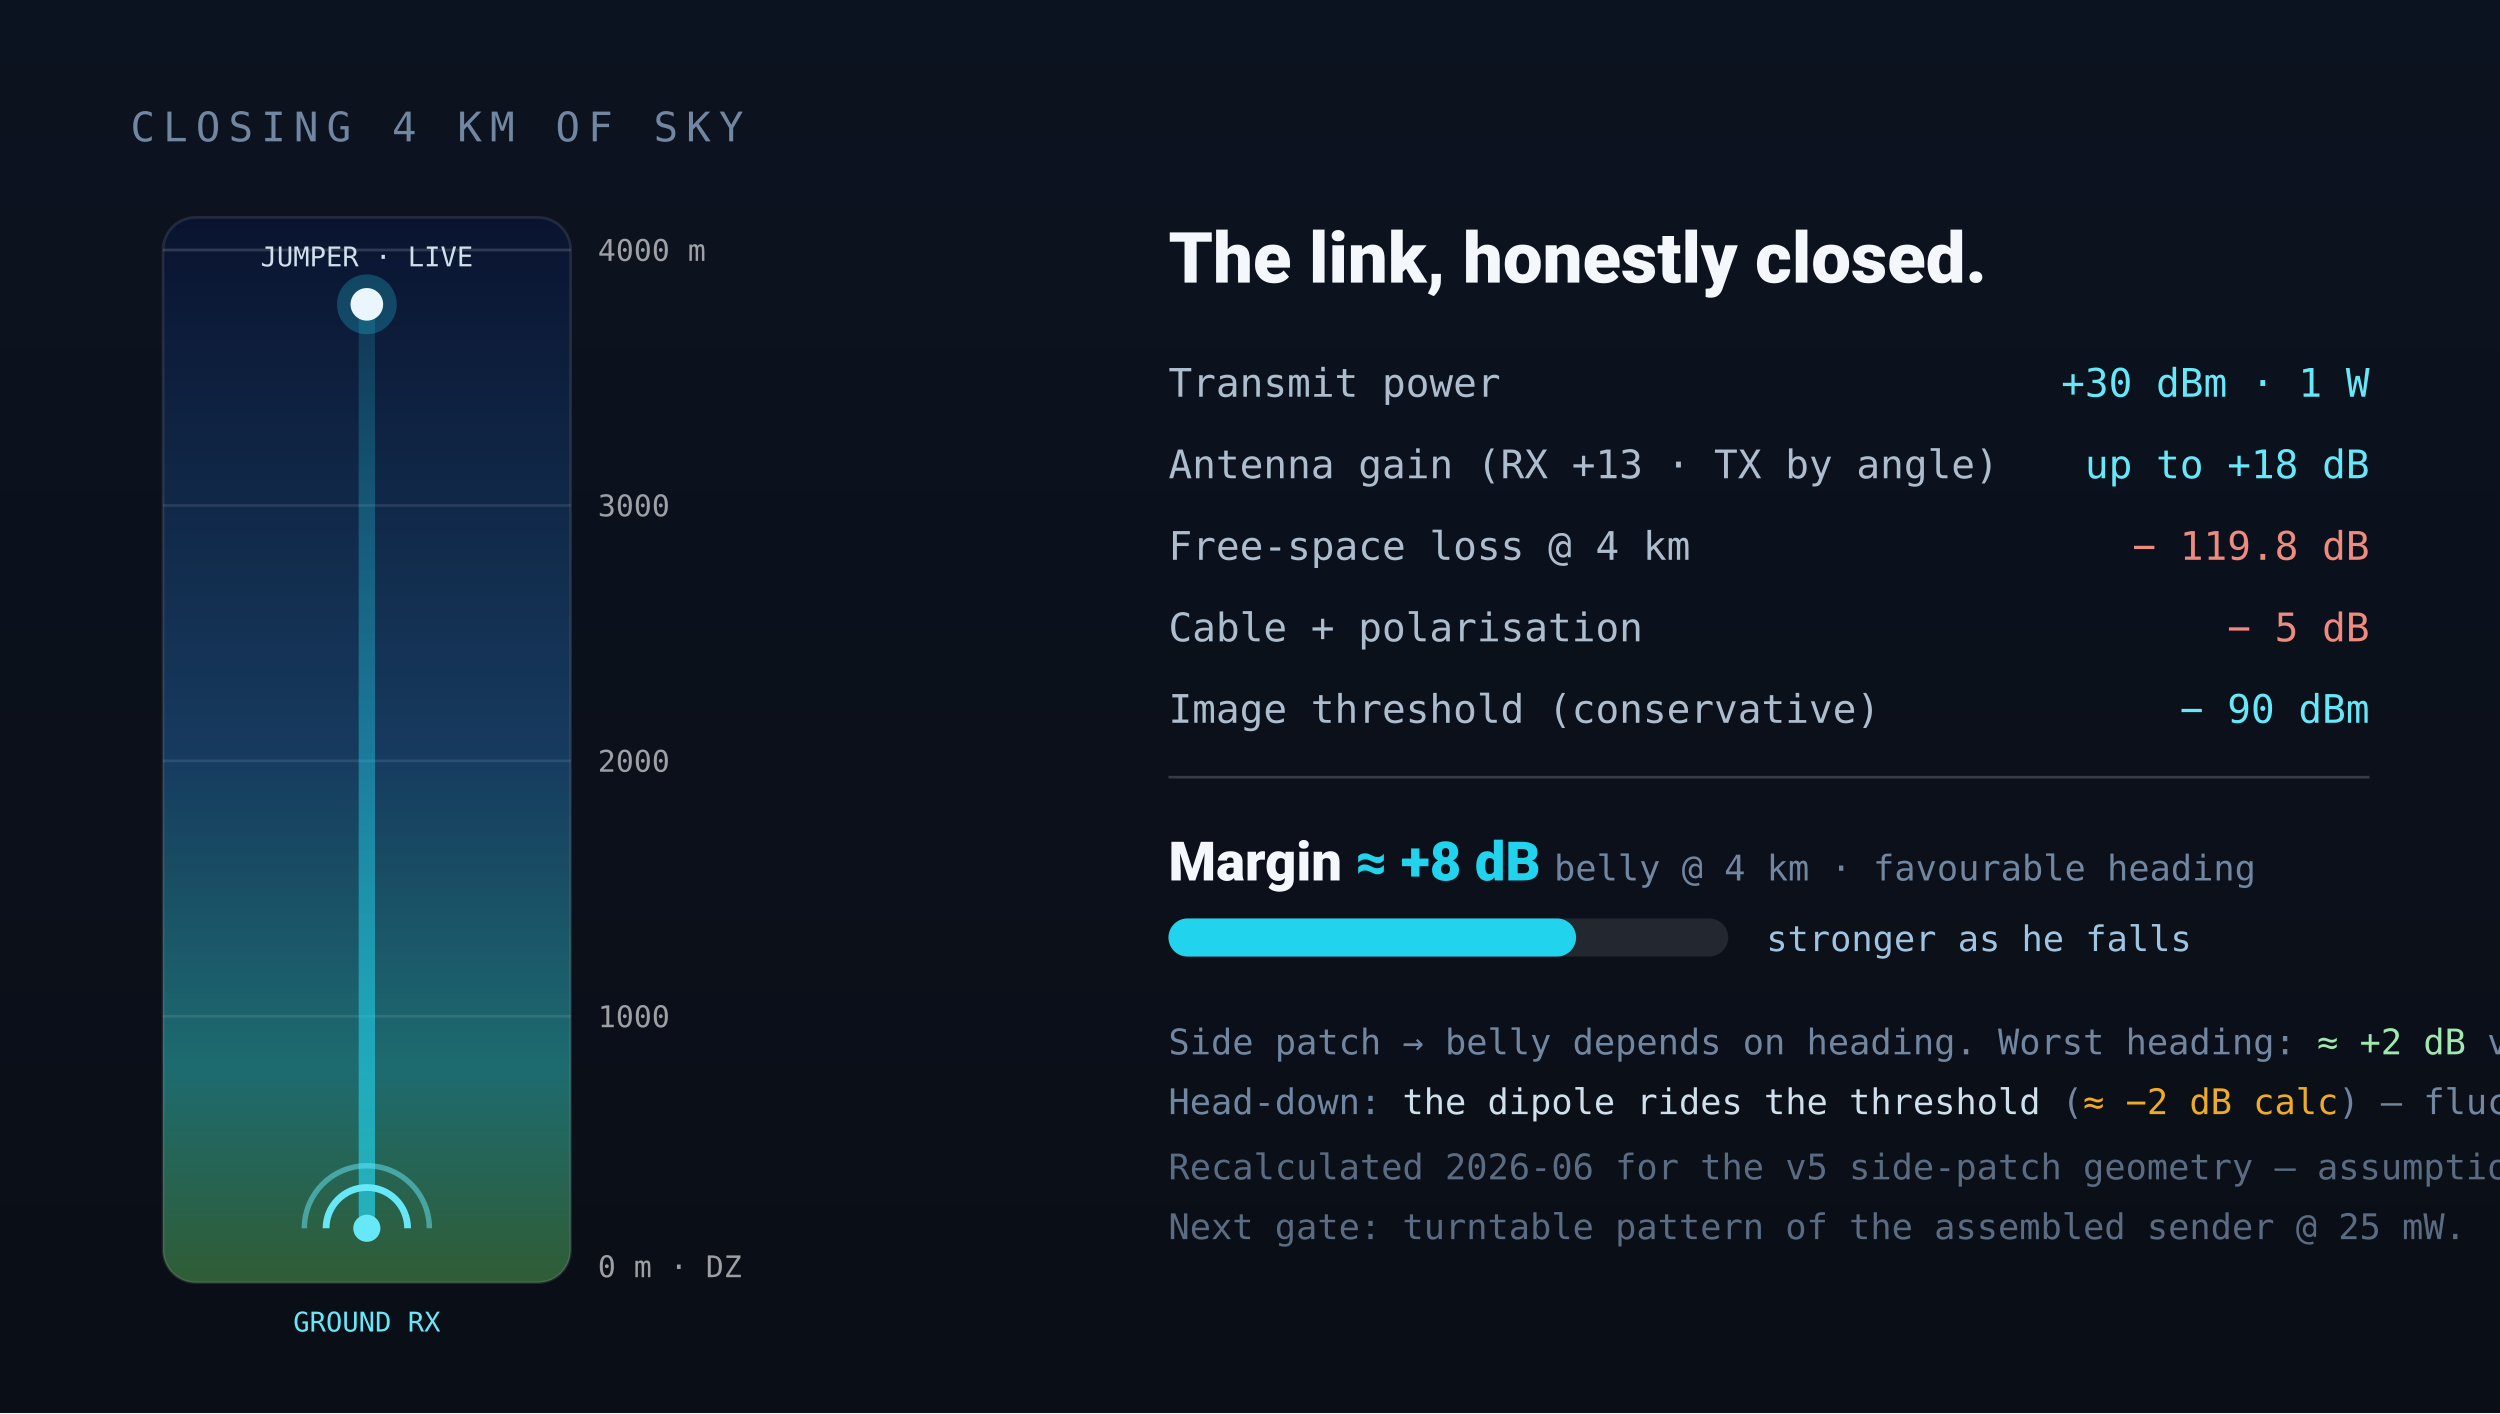
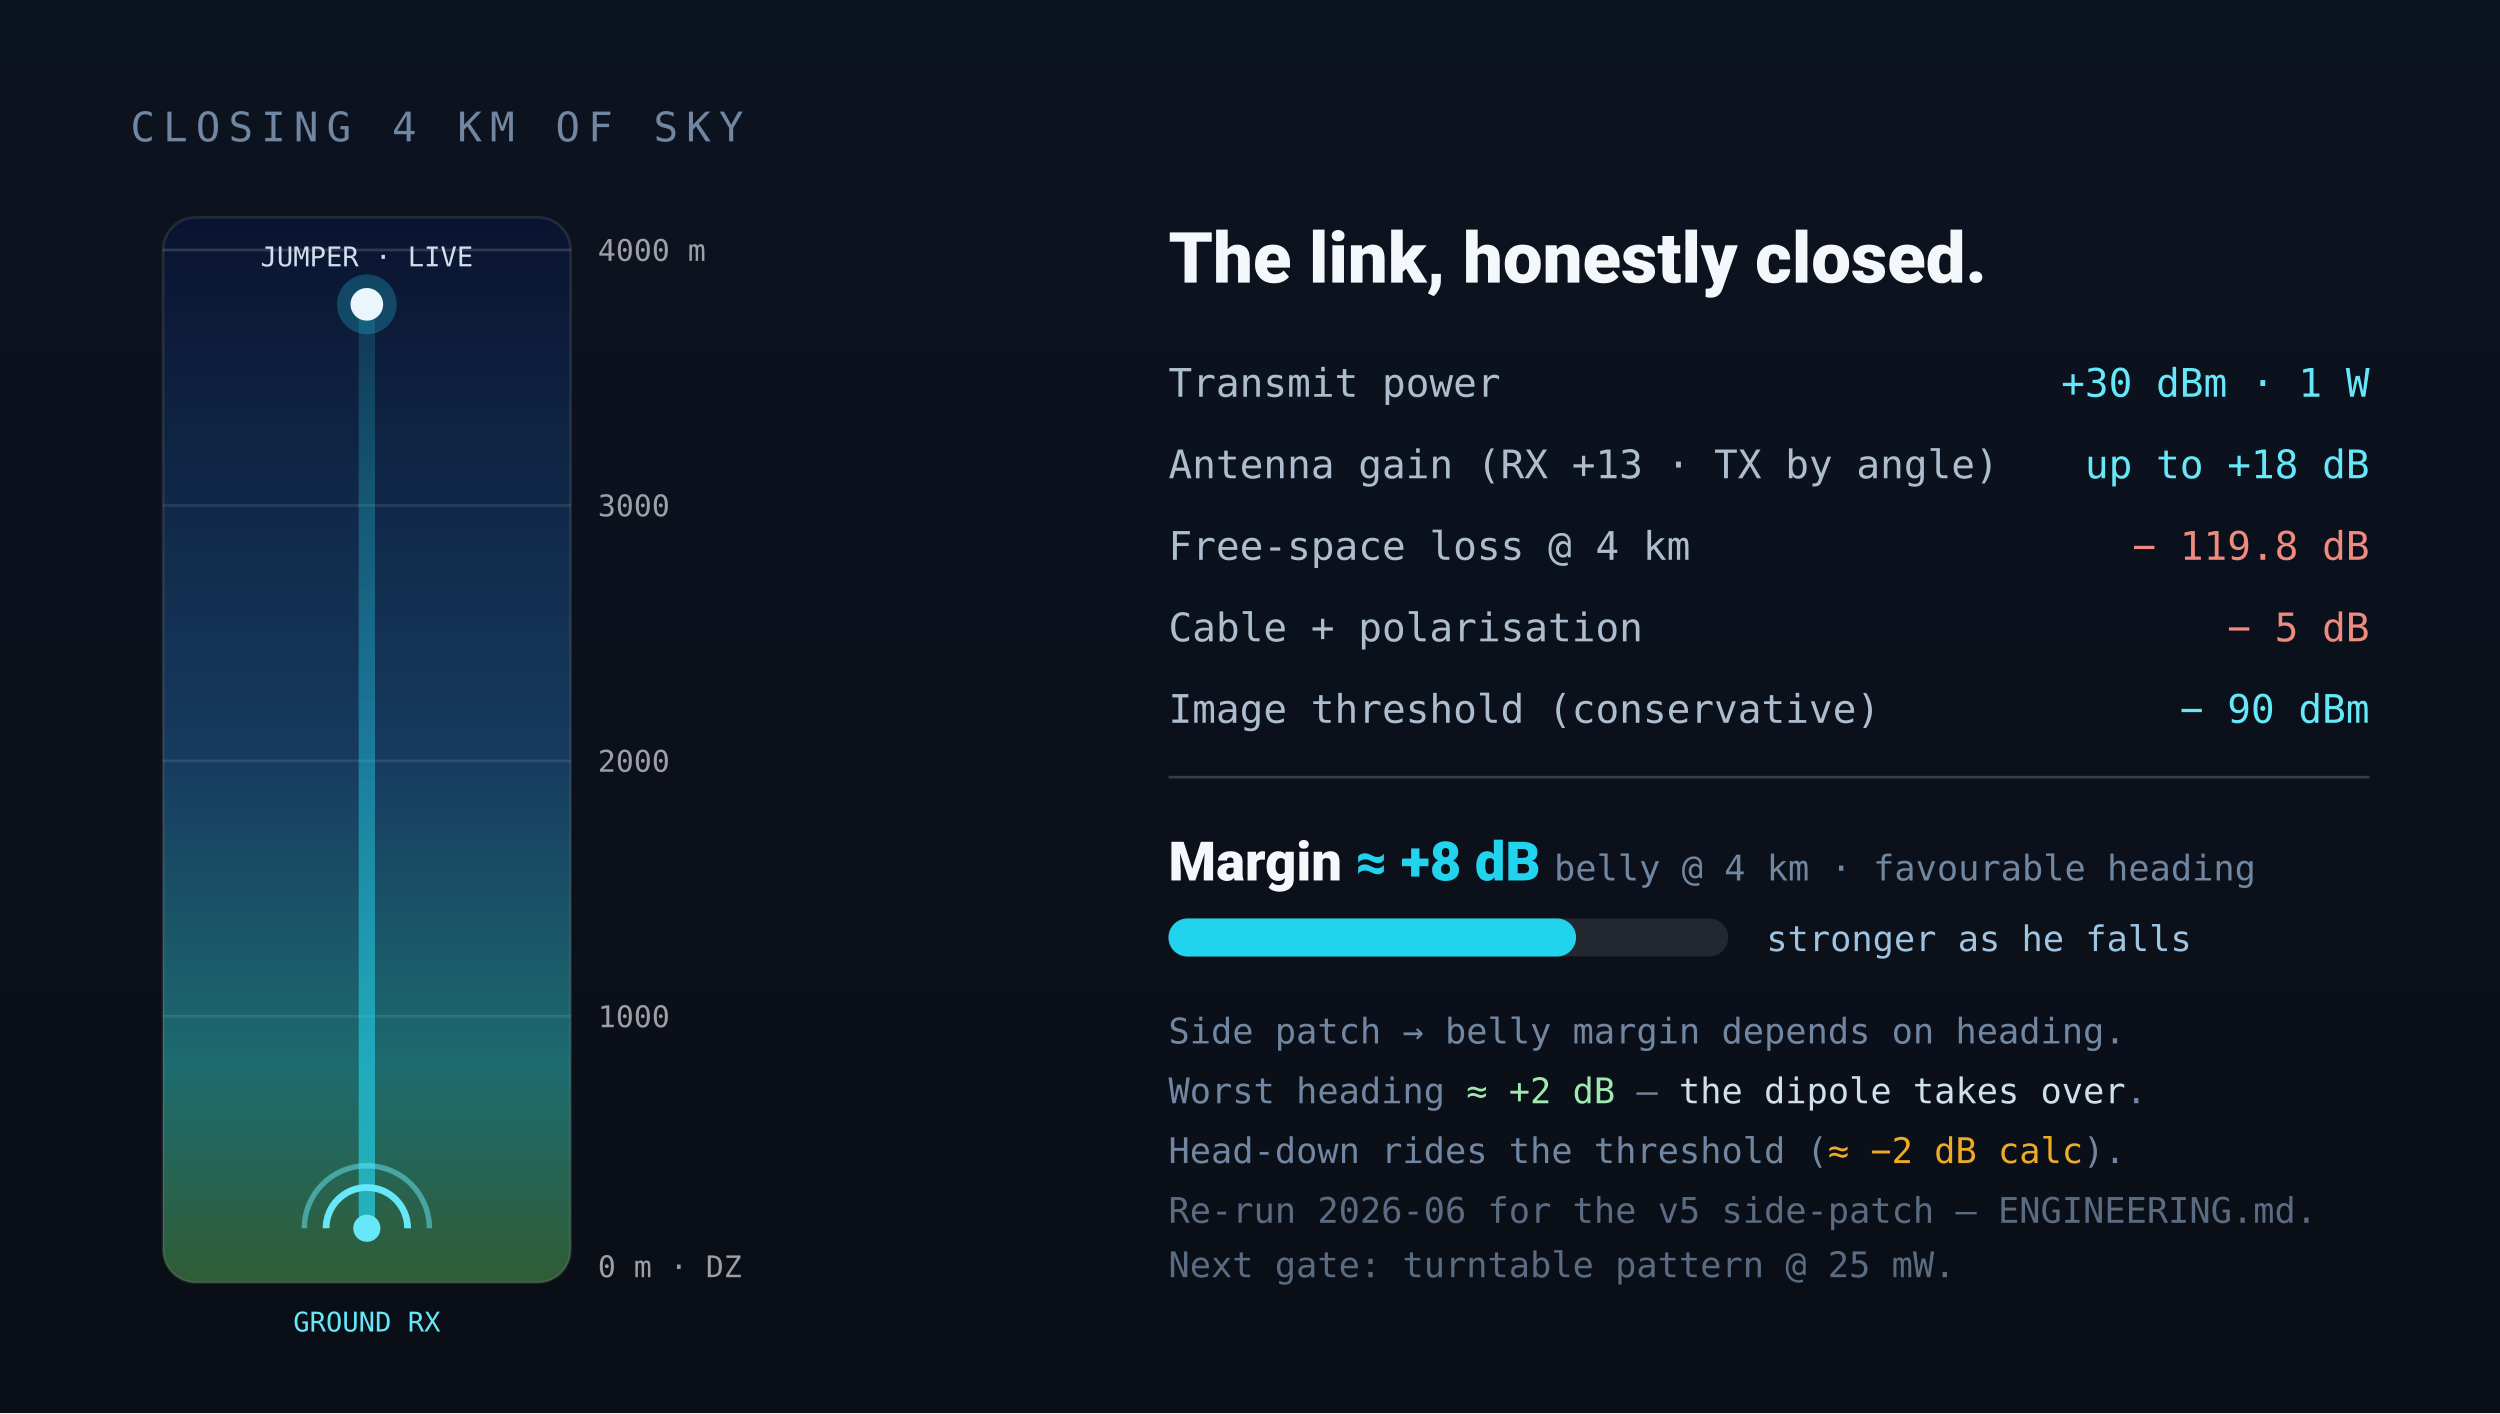
<svg xmlns="http://www.w3.org/2000/svg" viewBox="0 0 920 520" width="920" height="520" role="img" aria-label="Closing 4 km of sky: from +30 dBm transmit, minus 119.8 dB free-space loss and 5 dB cable plus polarisation, to about +8 dB belly margin at a favourable heading against a conservative −90 dBm threshold; the dipole floors the worst heading at about +2 dB, and head-down rides the threshold. Recalculated 2026-06 for the v5 side-patch geometry. The signal strengthens as the jumper descends toward the ground station.">
  <defs>
    <linearGradient id="air" x1="0" y1="0" x2="0" y2="1">
      <stop offset="0" stop-color="#0a1430" />
      <stop offset=".5" stop-color="#163a5e" />
      <stop offset=".8" stop-color="#1d6b6f" />
      <stop offset="1" stop-color="#2f5d36" />
    </linearGradient>
    <linearGradient id="bgg" x1="0" y1="0" x2="0" y2="1">
      <stop offset="0" stop-color="#0c1320" />
      <stop offset="1" stop-color="#0a0e16" />
    </linearGradient>
    <linearGradient id="beam" x1="0" y1="0" x2="0" y2="1">
      <stop offset="0" stop-color="#22d3ee" stop-opacity=".15" />
      <stop offset="1" stop-color="#22d3ee" stop-opacity=".7" />
    </linearGradient>
    <style>
    .mono{font-family:ui-monospace,"SF Mono",Menlo,monospace}
    .sans{font-family:-apple-system,"Segoe UI",Roboto,sans-serif}
    /* jumper falls 4 km → ground; gravity-ish ease-in */
    @keyframes fall{0%{transform:translateY(0);opacity:0}6%{opacity:1}90%{opacity:1}100%{transform:translateY(338px);opacity:0}}
    /* signal strength grows in LOCKSTEP with the fall (same timing) — already closed at 4 km, only climbs */
    @keyframes strength{0%{width:96px}90%{width:150px}100%{width:150px}}
    @keyframes pulse{0%,100%{opacity:.45}50%{opacity:1}}
    #jumper{animation:fall 5s ease-in infinite}
    #mbar{animation:strength 5s ease-in infinite}
    #gs{animation:pulse 1.6s ease-in-out infinite}
  </style>
  </defs>
  <rect width="920" height="520" fill="url(#bgg)" />
  <text x="48" y="52" class="mono" font-size="15" letter-spacing="3" fill="#7186a0">CLOSING 4 KM OF SKY</text>
  <rect x="60" y="80" width="150" height="392" rx="12" fill="url(#air)" stroke="rgba(255,255,255,.1)" />
  <g class="mono" font-size="11" fill="rgba(255,255,255,.6)">
    <text x="220" y="96">4000 m</text>
    <line x1="60" y1="92" x2="210" y2="92" stroke="rgba(255,255,255,.15)" />
    <text x="220" y="190">3000</text>
    <line x1="60" y1="186" x2="210" y2="186" stroke="rgba(255,255,255,.1)" />
    <text x="220" y="284">2000</text>
    <line x1="60" y1="280" x2="210" y2="280" stroke="rgba(255,255,255,.1)" />
    <text x="220" y="378">1000</text>
    <line x1="60" y1="374" x2="210" y2="374" stroke="rgba(255,255,255,.1)" />
    <text x="220" y="470">0 m · DZ</text>
  </g>
  <rect x="132" y="112" width="6" height="338" rx="3" fill="url(#beam)" />
  <g id="gs">
    <path d="M120 452 a15 15 0 0 1 30 0" fill="none" stroke="#67e8f9" stroke-width="2.5" />
    <path d="M112 452 a23 23 0 0 1 46 0" fill="none" stroke="#67e8f9" stroke-width="2" opacity=".5" />
    <circle cx="135" cy="452" r="5" fill="#67e8f9" />
  </g>
  <text x="135" y="490" text-anchor="middle" class="mono" font-size="10" fill="#67e8f9">GROUND RX</text>
  <g id="jumper">
    <circle cx="135" cy="112" r="11" fill="#22d3ee" opacity=".25" />
    <circle cx="135" cy="112" r="6" fill="#eaf6fb" />
    <text x="135" y="98" text-anchor="middle" class="mono" font-size="10" fill="#cfe0ec">JUMPER · LIVE</text>
  </g>
  <text x="430" y="104" class="sans" font-size="26" font-weight="800" fill="#f4f7fb">The link, honestly closed.</text>
  <g class="mono" font-size="14.5">
    <text x="430" y="146" fill="#aebdce">Transmit power</text>
    <text x="872" y="146" text-anchor="end" fill="#67e8f9">+30 dBm · 1 W</text>
    <text x="430" y="176" fill="#aebdce">Antenna gain (RX +13 · TX by angle)</text>
    <text x="872" y="176" text-anchor="end" fill="#67e8f9">up to +18 dB</text>
    <text x="430" y="206" fill="#aebdce">Free-space loss @ 4 km</text>
    <text x="872" y="206" text-anchor="end" fill="#ef8a7f">− 119.8 dB</text>
    <text x="430" y="236" fill="#aebdce">Cable + polarisation</text>
    <text x="872" y="236" text-anchor="end" fill="#ef8a7f">− 5 dB</text>
    <text x="430" y="266" fill="#aebdce">Image threshold (conservative)</text>
    <text x="872" y="266" text-anchor="end" fill="#67e8f9">− 90 dBm</text>
    <line x1="430" y1="286" x2="872" y2="286" stroke="rgba(255,255,255,.18)" />
  </g>
  <text x="430" y="324" class="sans" font-size="20" font-weight="800" fill="#f4f7fb">Margin <tspan fill="#22d3ee">≈ +8 dB</tspan>
    <tspan class="mono" font-size="13" font-weight="400" fill="#7186a0">belly @ 4 km · favourable heading</tspan>
  </text>
  <rect x="430" y="338" width="206" height="14" rx="7" fill="rgba(255,255,255,.1)" />
  <rect id="mbar" x="430" y="338" width="150" height="14" rx="7" fill="#22d3ee" />
  <text x="650" y="350" class="mono" font-size="13" fill="#9fc4e2">stronger as he falls</text>
  <g class="mono" font-size="13" fill="#7186a0">
-     <text x="430" y="388">Side patch → belly depends on heading. Worst heading: <tspan fill="#9fe8b0">≈ +2 dB</tspan> via the dipole.</text>
-     <text x="430" y="410">Head-down: <tspan fill="#cfe0ec">the dipole rides the threshold</tspan> (<tspan fill="#edab28">≈ −2 dB calc</tspan>) — fluctuating, not dead.</text>
-     <text x="430" y="434" fill="#5a6b82">Recalculated 2026-06 for the v5 side-patch geometry — assumptions in ENGINEERING.md.</text>
-     <text x="430" y="456" fill="#5a6b82">Next gate: turntable pattern of the assembled sender @ 25 mW.</text>
+     <text x="430" y="384">Side patch → belly margin depends on heading.</text>
+     <text x="430" y="406">Worst heading <tspan fill="#9fe8b0">≈ +2 dB</tspan> — <tspan fill="#cfe0ec">the dipole takes over</tspan>.</text>
+     <text x="430" y="428">Head-down rides the threshold (<tspan fill="#edab28">≈ −2 dB calc</tspan>).</text>
+     <text x="430" y="450" fill="#5a6b82">Re-run 2026-06 for the v5 side-patch — ENGINEERING.md.</text>
+     <text x="430" y="470" fill="#5a6b82">Next gate: turntable pattern @ 25 mW.</text>
  </g>
</svg>
